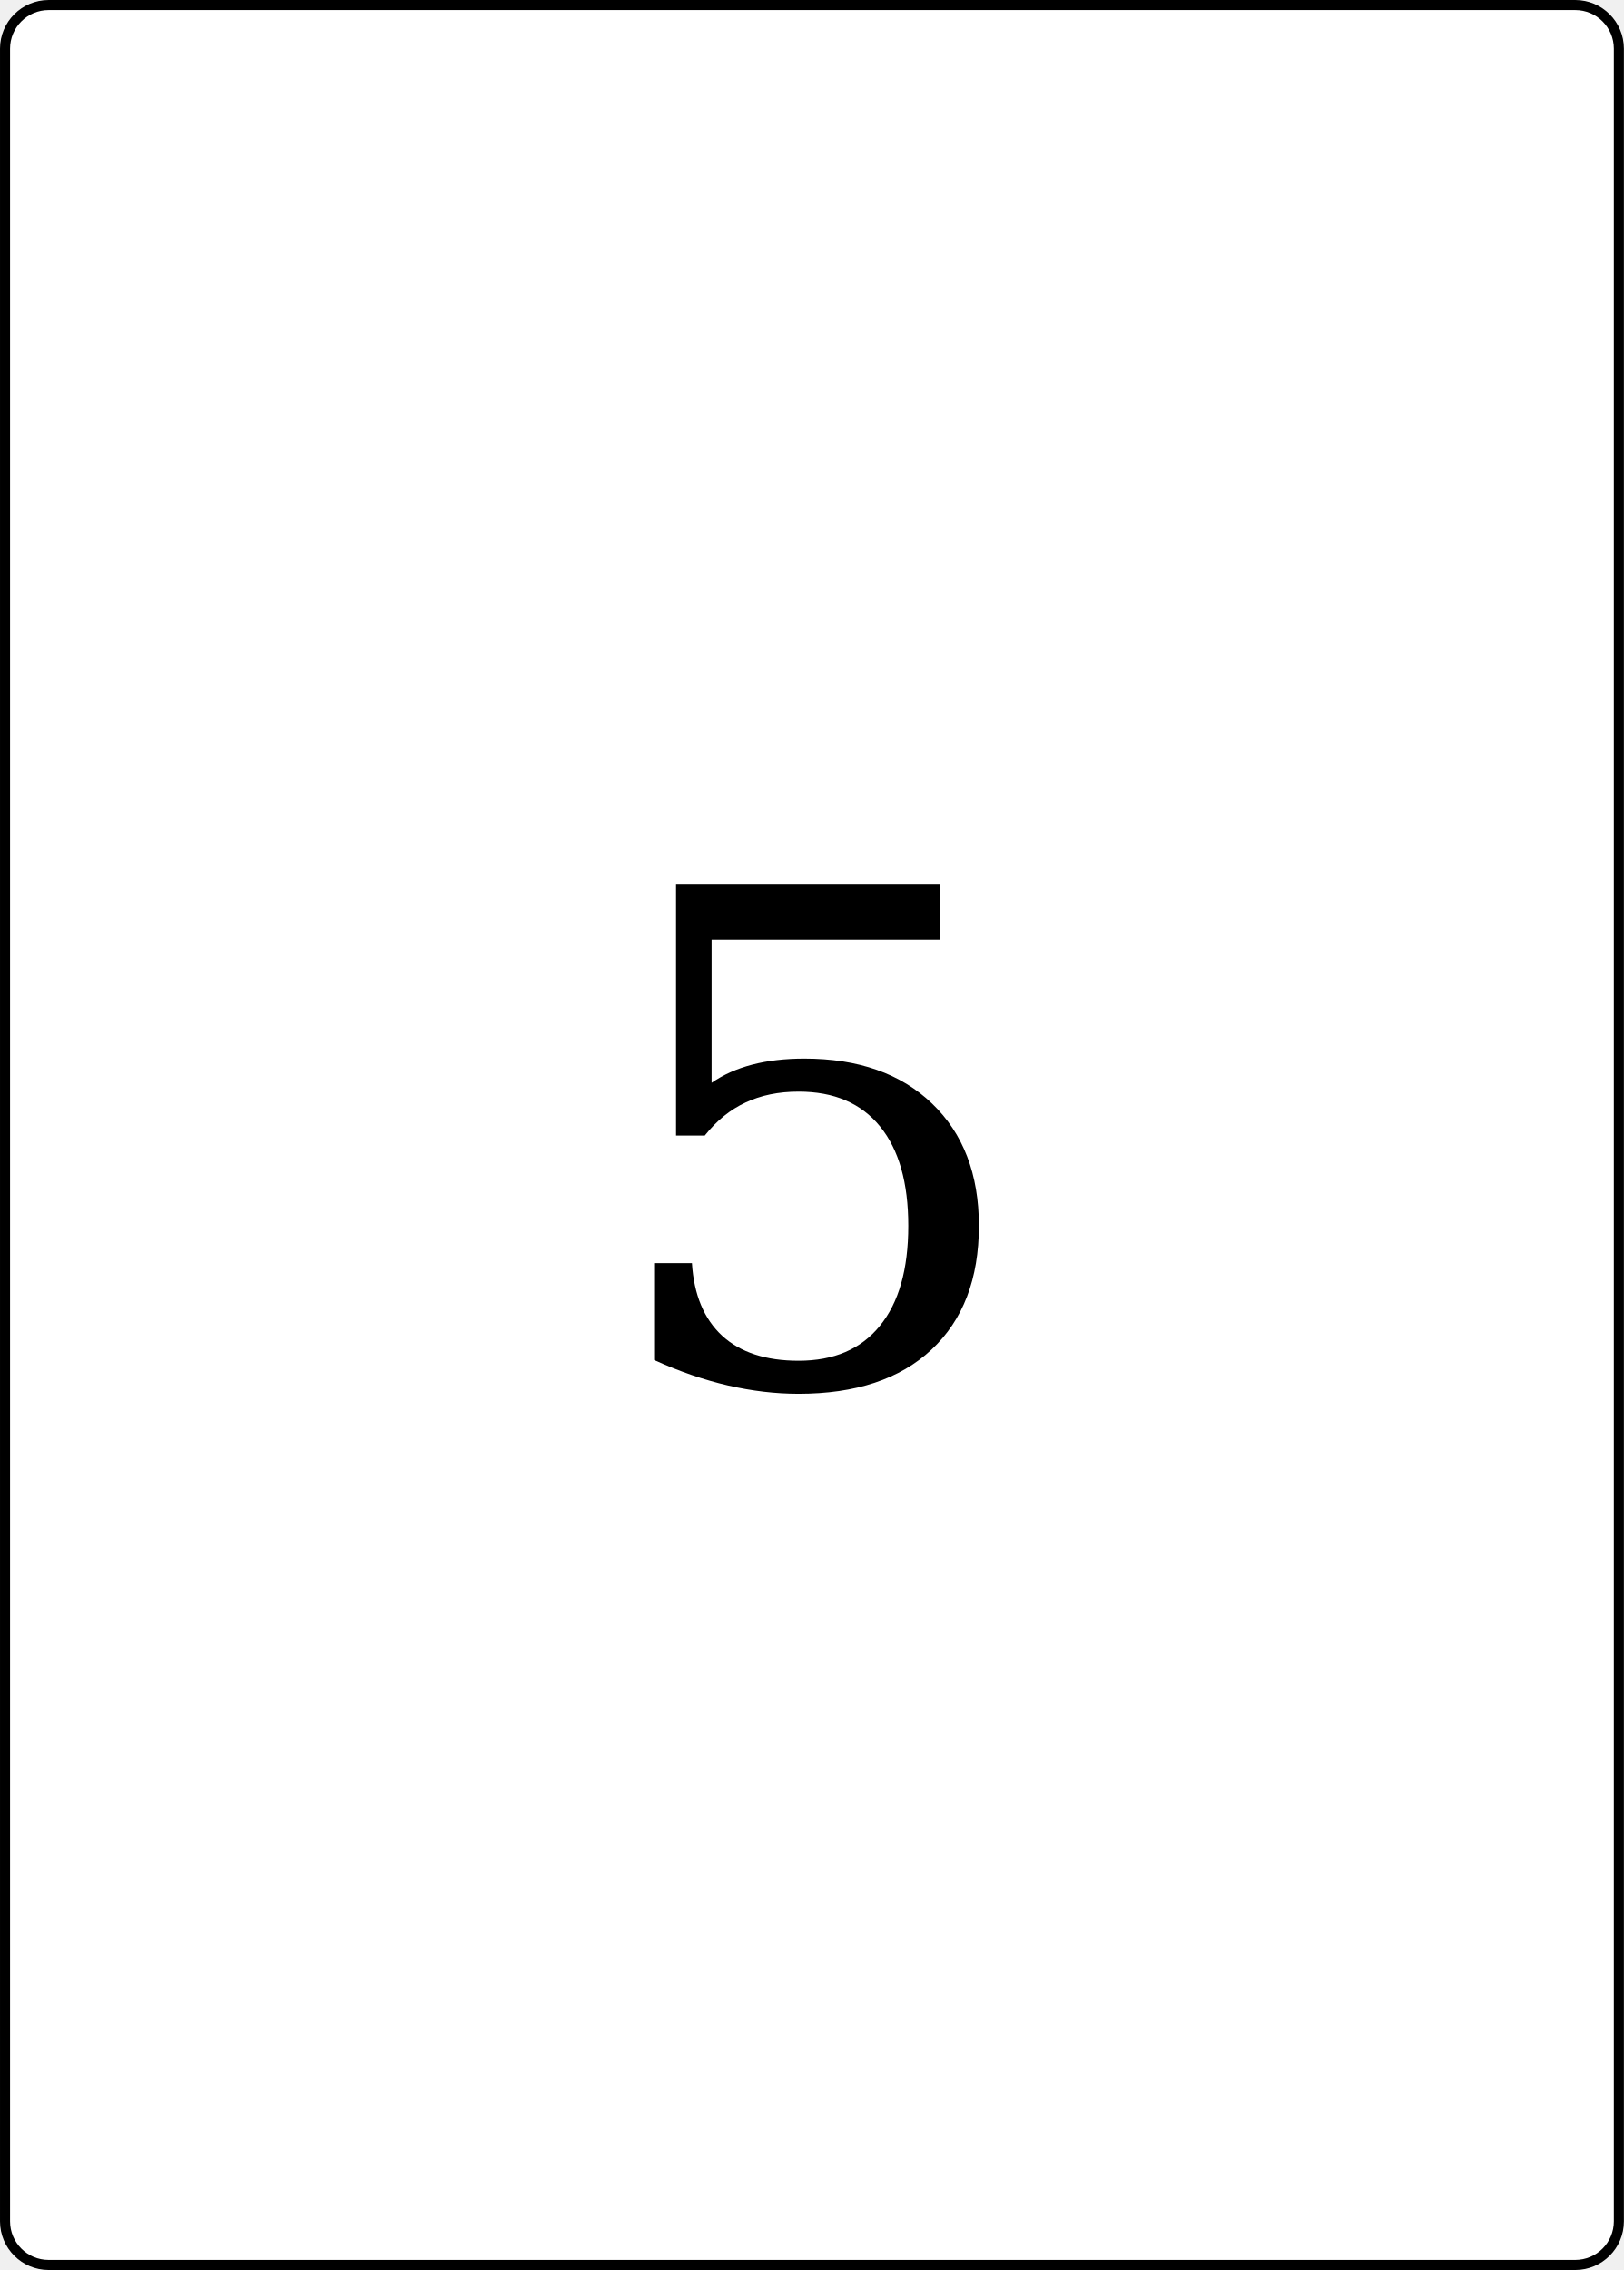
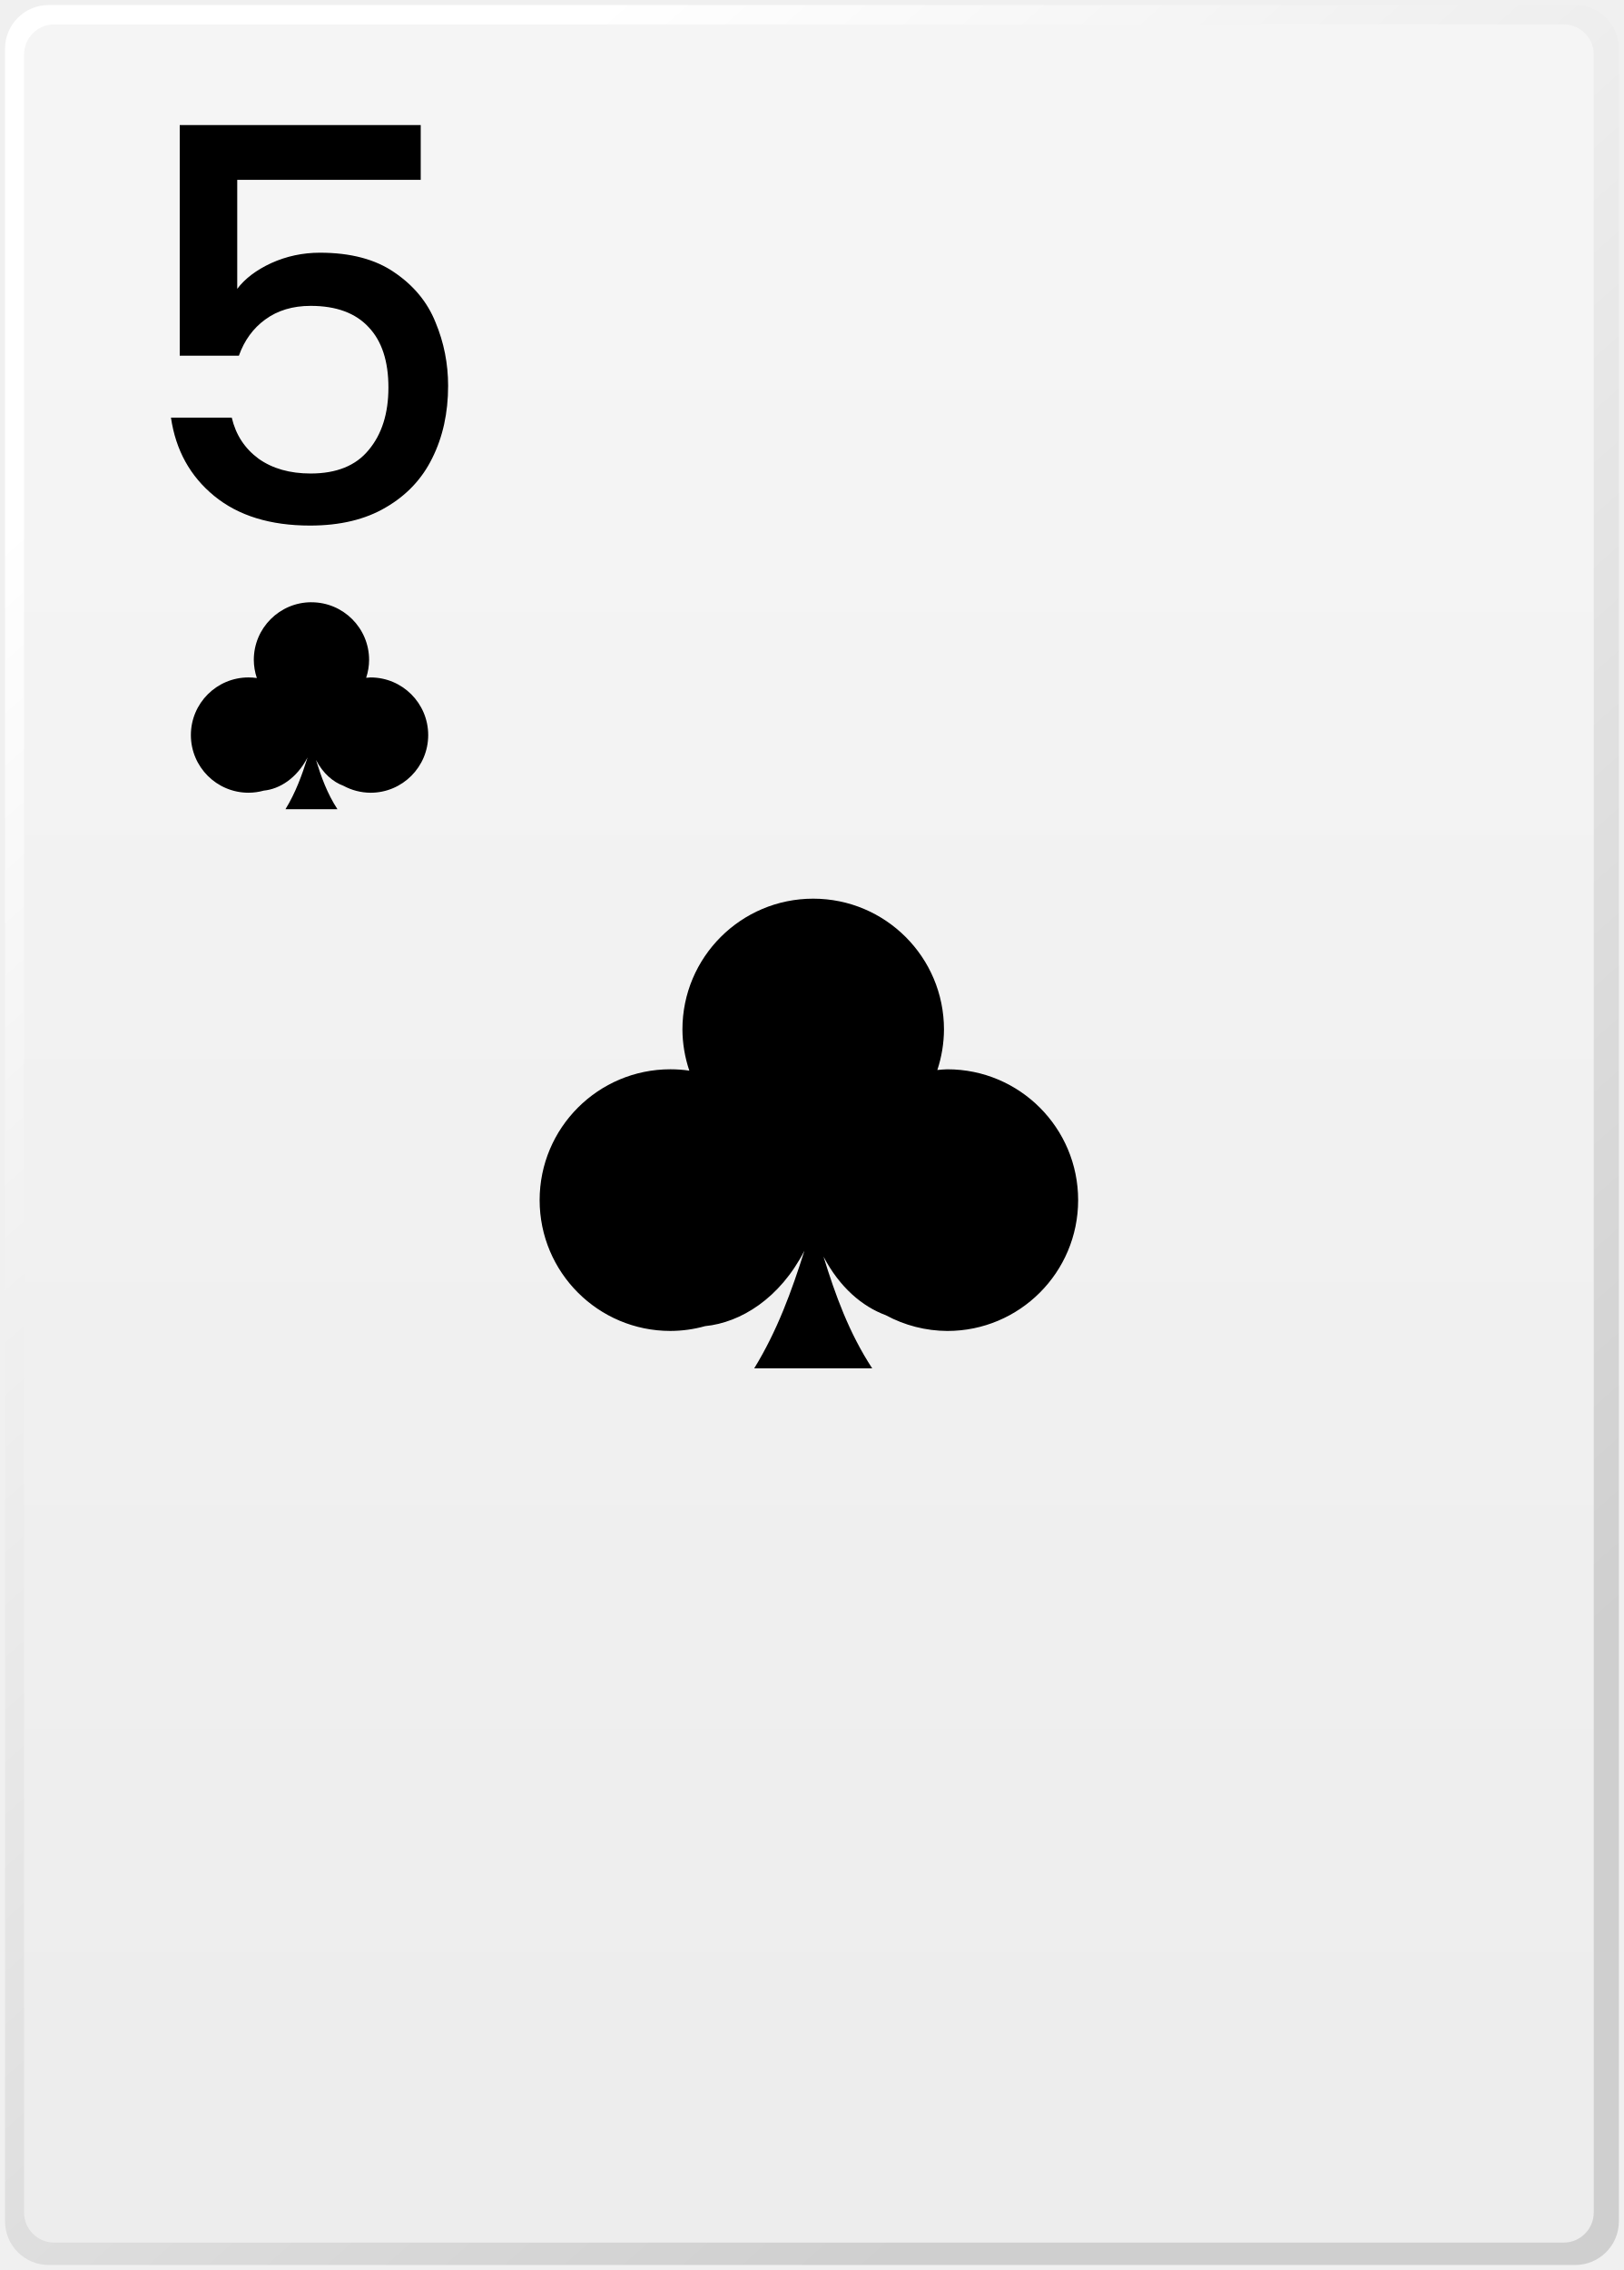
- <svg xmlns="http://www.w3.org/2000/svg" width="100.623mm" height="140.623mm" viewBox="0 0 100.623 140.623" version="1.1" id="svg1">
-   <defs id="defs1" />
+ <svg xmlns="http://www.w3.org/2000/svg" xmlns:xlink="http://www.w3.org/1999/xlink" width="100.623mm" height="140.623mm" viewBox="0 0 100.623 140.623" version="1.1" id="svg1">
+   <defs id="defs1">
+     <linearGradient id="linearGradient4">
+       <stop style="stop-color:#ededed;stop-opacity:1;" offset="0" id="stop4" />
+       <stop style="stop-color:#f5f5f5;stop-opacity:1;" offset="1" id="stop5" />
+     </linearGradient>
+     <linearGradient id="linearGradient2">
+       <stop style="stop-color:#cfcfcf;stop-opacity:1;" offset="0" id="stop2" />
+       <stop style="stop-color:#ffffff;stop-opacity:1;" offset="1" id="stop3" />
+     </linearGradient>
+     <linearGradient xlink:href="#linearGradient2" id="linearGradient3" x1="86.426" y1="112.671" x2="9.05" y2="25.113" gradientUnits="userSpaceOnUse" />
+     <linearGradient xlink:href="#linearGradient4" id="linearGradient5" x1="51.358" y1="127.829" x2="51.358" y2="17.195" gradientUnits="userSpaceOnUse" />
+   </defs>
  <g id="layer1">
-     <rect style="fill:#ffffff;stroke:#000000;stroke-width:0.623;stroke-linecap:round;stroke-linejoin:round;paint-order:markers fill stroke" id="rect1" width="100" height="140" x="0.312" y="0.312" rx="2.703" ry="2.703" />
-     <text xml:space="preserve" style="font-style:normal;font-weight:normal;font-size:42.451px;line-height:1.25;font-family:sans-serif;fill:#000000;fill-opacity:1;stroke:none;stroke-width:1.061" x="36.921" y="85.753" id="text1">
-       <tspan id="tspan1" style="font-style:normal;font-variant:normal;font-weight:normal;font-stretch:normal;font-family:'DejaVu Serif';-inkscape-font-specification:'DejaVu Serif';stroke-width:1.061" x="36.921" y="85.753">5</tspan>
+     <rect style="fill:url(#linearGradient3);stroke:none;stroke-width:0.623;stroke-linecap:round;stroke-linejoin:round;paint-order:markers fill stroke;fill-opacity:1" id="rect1" width="100" height="140" x="0.312" y="0.312" rx="2.703" ry="2.703" />
+     <rect style="fill:url(#linearGradient5);stroke:none;stroke-width:0.623;stroke-linecap:round;stroke-linejoin:round;paint-order:markers fill stroke;fill-opacity:1" id="rect2" width="97.265" height="137.414" x="1.491" y="1.511" rx="1.869" ry="1.869" />
+     <text xml:space="preserve" style="font-style:normal;font-weight:normal;font-size:42.451px;line-height:1.25;font-family:sans-serif;fill:#000000;fill-opacity:1;stroke:none;stroke-width:1.061" x="11.186" y="88.681" id="text5">
+       <tspan x="11.186" y="88.681" id="tspan8" />
    </text>
+     <text xml:space="preserve" style="font-style:normal;font-weight:normal;font-size:42.451px;line-height:1.25;font-family:sans-serif;fill:#000000;fill-opacity:1;stroke:none;stroke-width:1.061" x="11.639" y="101.803" id="text9">
+       <tspan id="tspan9" style="font-style:normal;font-variant:normal;font-weight:normal;font-stretch:normal;font-family:Poppins;-inkscape-font-specification:Poppins;stroke-width:1.061" x="11.639" y="101.803" />
+     </text>
+     <path id="path13" style="fill:#000000;fill-opacity:1;stroke-width:0.234;stroke-linecap:round;stroke-linejoin:round;paint-order:markers fill stroke" d="m 50.391,55.671 a 8.105,8.105 0 0 0 -8.105,8.104 8.105,8.105 0 0 0 0.427,2.55 8.105,8.105 0 0 0 -1.17,-0.085 8.105,8.105 0 0 0 -8.105,8.105 8.105,8.105 0 0 0 8.105,8.105 8.105,8.105 0 0 0 2.147,-0.298 c 2.209,-0.22 4.633,-1.713 6.155,-4.671 -0.787,2.493 -1.68,4.955 -3.111,7.286 h 7.311 c -1.445,-2.209 -2.291,-4.57 -3.017,-6.922 1.006,1.917 2.408,3.094 3.862,3.631 a 8.105,8.105 0 0 0 3.811,0.975 8.105,8.105 0 0 0 8.105,-8.105 8.105,8.105 0 0 0 -8.105,-8.105 8.105,8.105 0 0 0 -0.62,0.044 8.105,8.105 0 0 0 0.412,-2.509 8.105,8.105 0 0 0 -8.105,-8.105 z" />
+     <path id="path18" style="fill:#000000;fill-opacity:1;stroke-width:0.103;stroke-linecap:round;stroke-linejoin:round;paint-order:markers fill stroke" d="m 19.298,37.308 a 3.572,3.572 0 0 0 -3.571,3.571 3.572,3.572 0 0 0 0.188,1.124 3.572,3.572 0 0 0 -0.515,-0.037 3.572,3.572 0 0 0 -3.572,3.571 3.572,3.572 0 0 0 3.572,3.571 3.572,3.572 0 0 0 0.946,-0.131 c 0.973,-0.097 2.042,-0.755 2.713,-2.058 -0.347,1.098 -0.74,2.184 -1.371,3.211 h 3.222 c -0.637,-0.973 -1.01,-2.014 -1.33,-3.051 0.443,0.845 1.061,1.363 1.702,1.6 a 3.572,3.572 0 0 0 1.68,0.43 3.572,3.572 0 0 0 3.571,-3.571 3.572,3.572 0 0 0 -3.571,-3.571 3.572,3.572 0 0 0 -0.273,0.02 3.572,3.572 0 0 0 0.182,-1.106 3.572,3.572 0 0 0 -3.572,-3.571 z" />
+     <path style="font-size:25.334px;line-height:1.25;font-family:Poppins;-inkscape-font-specification:Poppins;stroke-width:0.848" d="M 26.07,11.141 H 14.7 v 6.754 q 0.713,-0.95 2.104,-1.595 1.425,-0.645 3.021,-0.645 2.851,0 4.616,1.222 1.799,1.222 2.545,3.089 0.781,1.867 0.781,3.937 0,2.512 -0.984,4.48 -0.95,1.935 -2.885,3.055 -1.901,1.12 -4.684,1.12 -3.699,0 -5.939,-1.833 -2.24,-1.833 -2.681,-4.853 h 3.767 q 0.373,1.595 1.663,2.545 1.29,0.916 3.224,0.916 2.41,0 3.598,-1.459 1.222,-1.459 1.222,-3.869 0,-2.444 -1.222,-3.733 -1.222,-1.324 -3.598,-1.324 -1.663,0 -2.817,0.848 -1.12,0.815 -1.629,2.24 H 11.137 V 7.747 h 14.933 z" id="text25" aria-label="5" />
  </g>
</svg>
